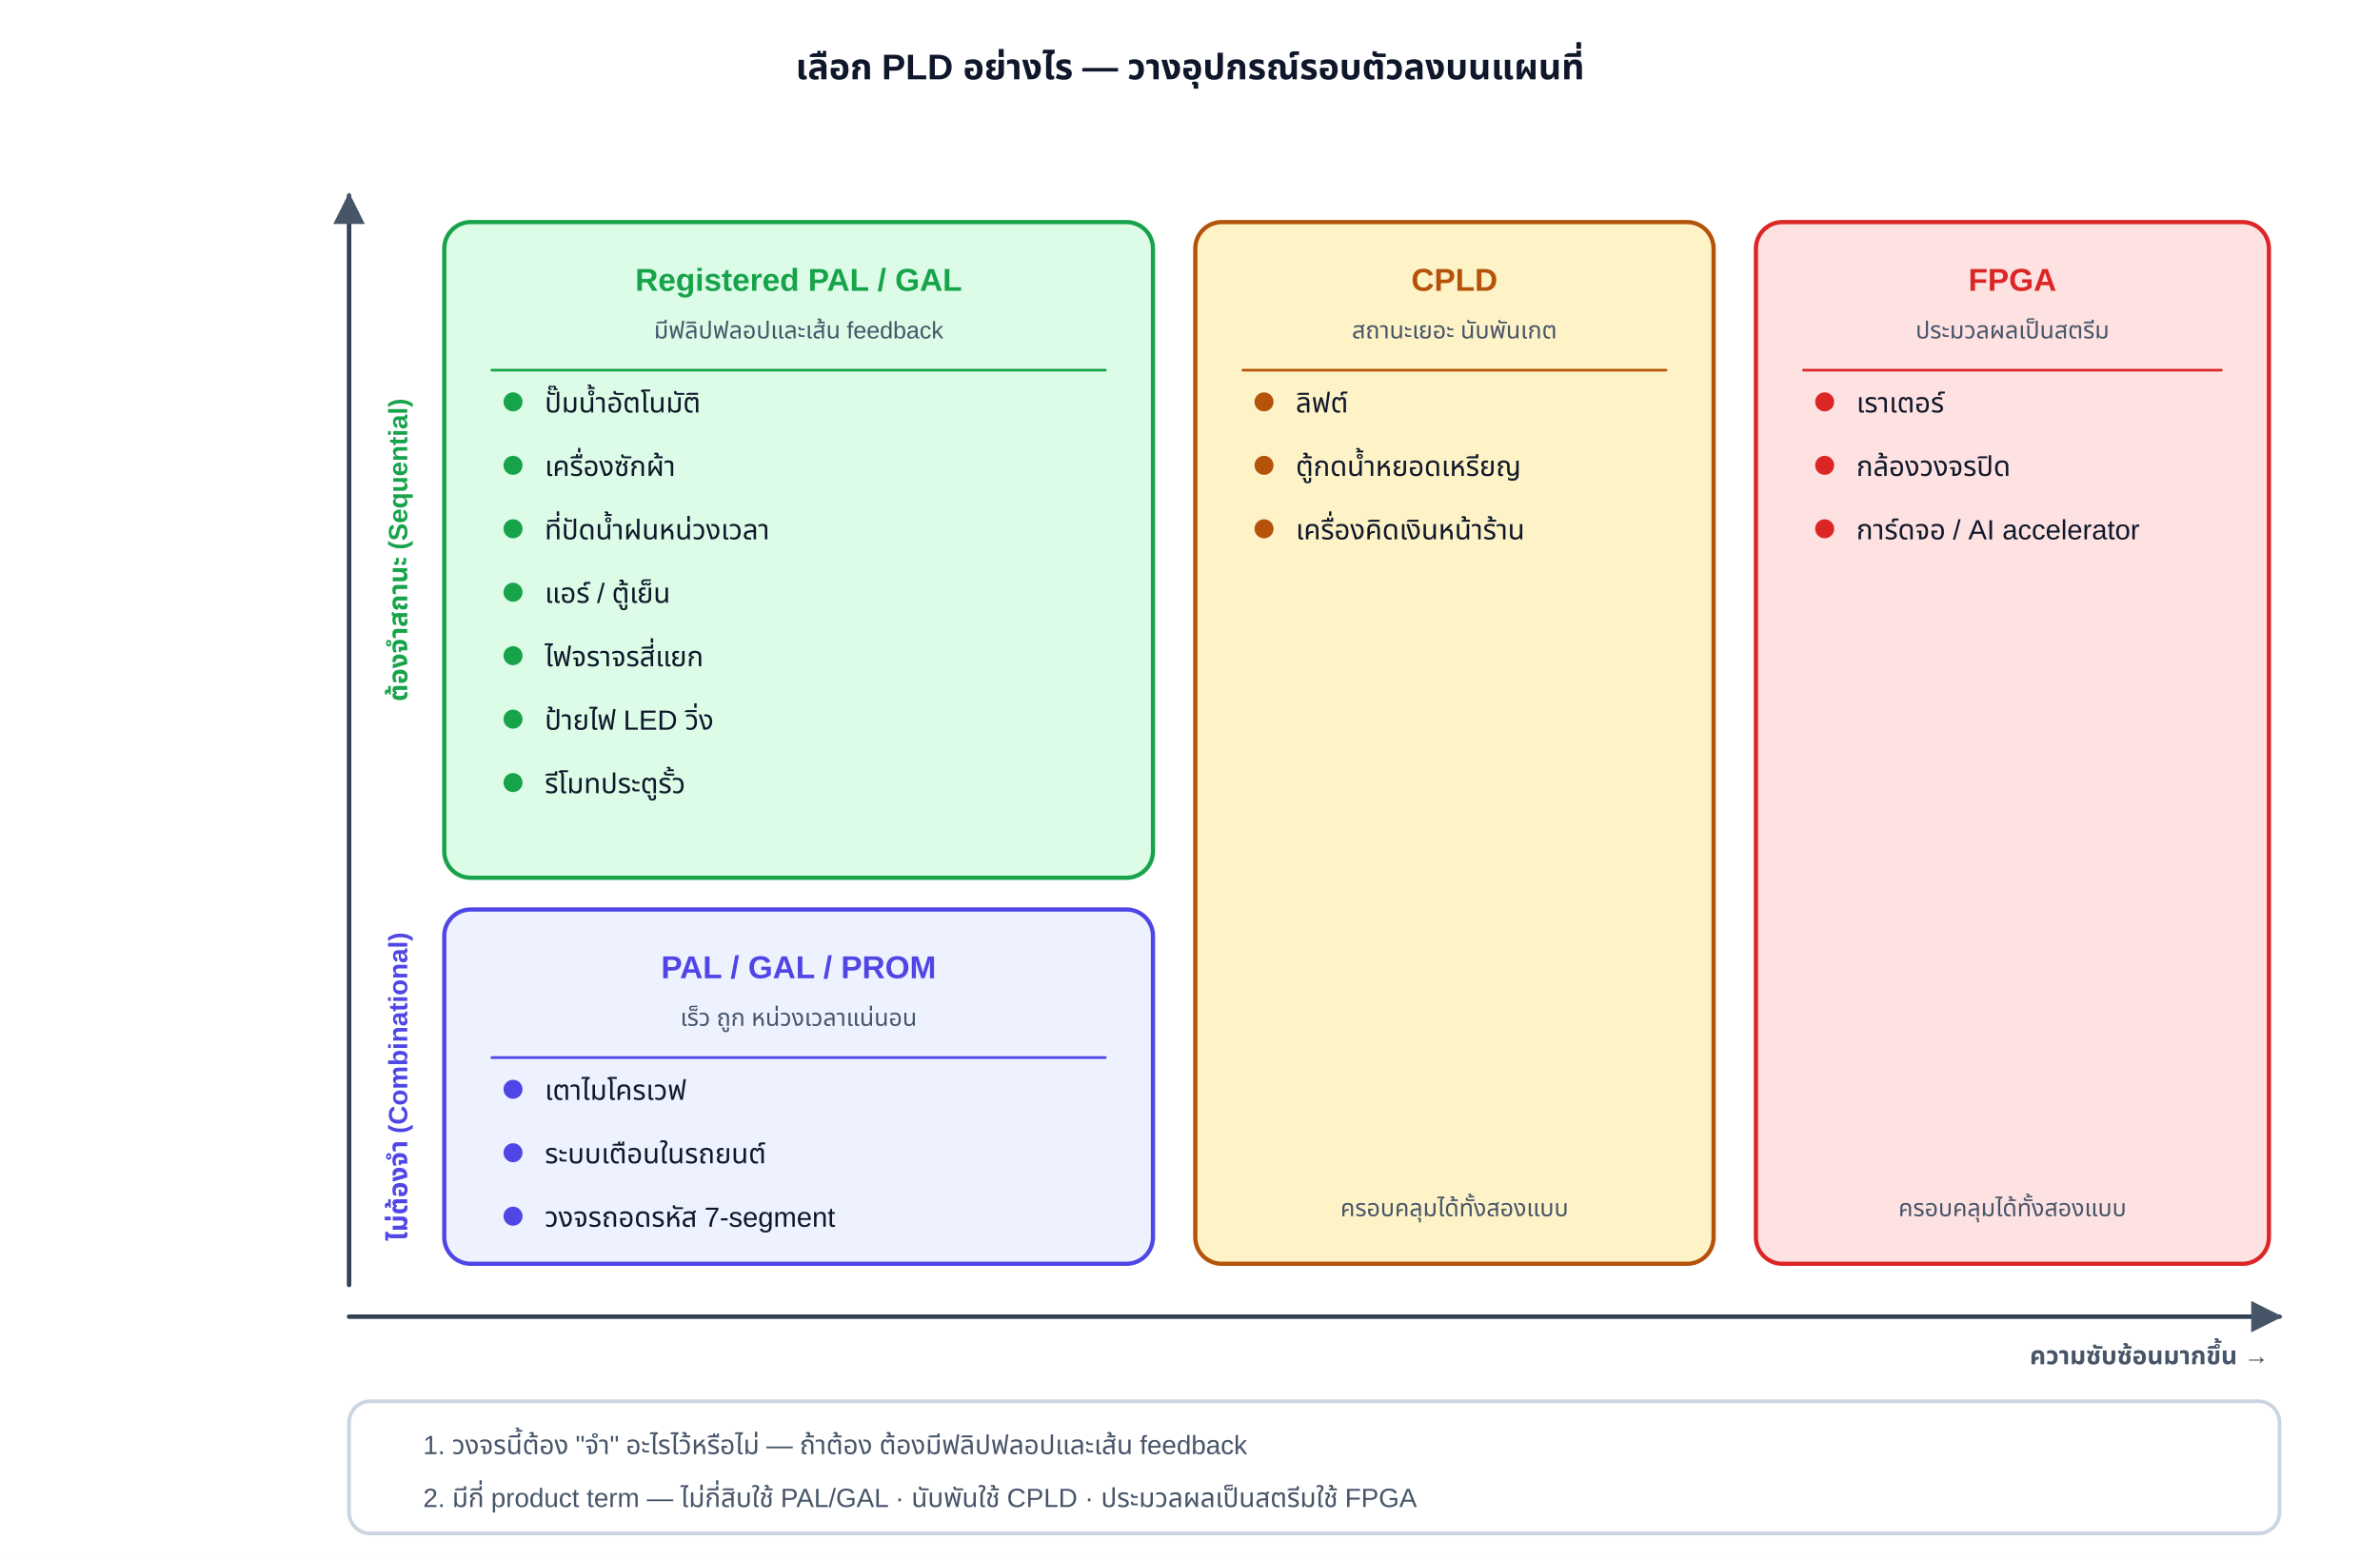
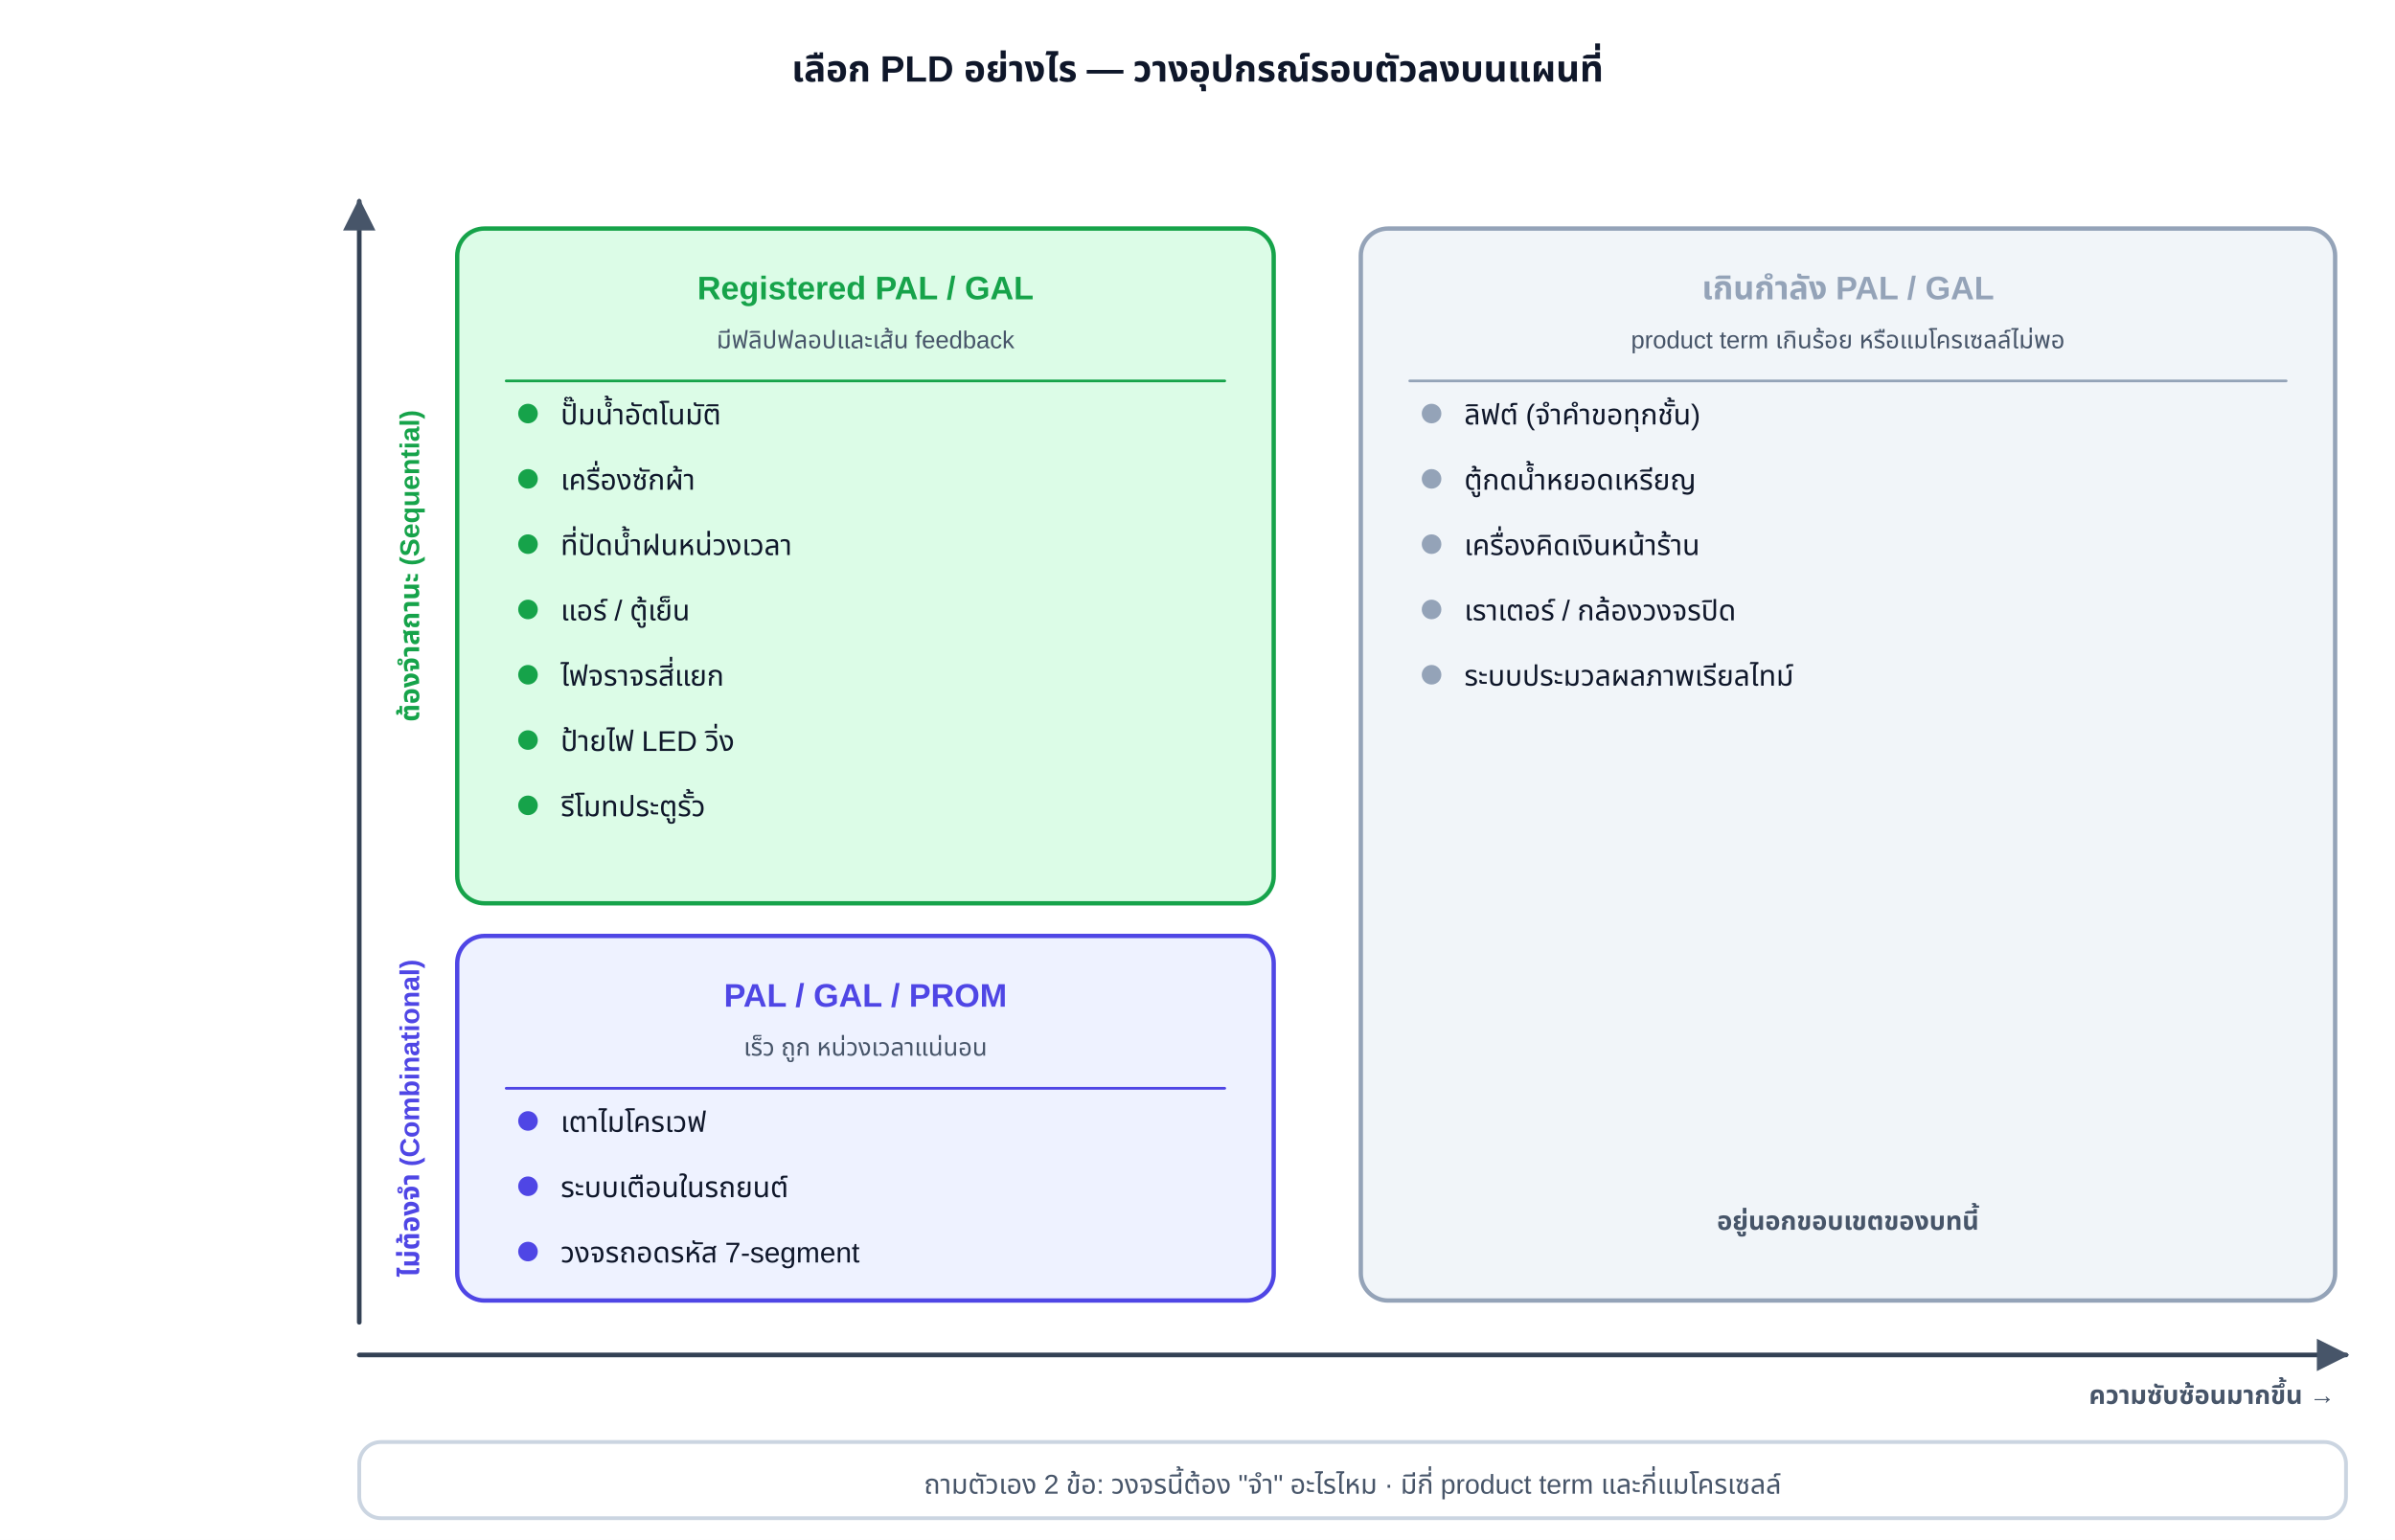
- <svg xmlns="http://www.w3.org/2000/svg" viewBox="0 0 900 590" width="900" height="590" role="img" aria-label="Everyday devices grouped by whether they need state and how complex they are, with the matching PLD family">
+ <svg xmlns="http://www.w3.org/2000/svg" viewBox="0 0 880 566" width="880" height="566" role="img" aria-label="Everyday devices grouped by whether they need state and whether a PAL or GAL can hold them">
  <style>text{font-family:'Noto Sans Thai','Segoe UI',system-ui,-apple-system,'Helvetica Neue',Arial,sans-serif}</style>
-   <rect width="900" height="590" fill="#ffffff" />
+   <rect width="880" height="566" fill="#ffffff" />
  <defs>
    <marker id="am" viewBox="0 0 10 10" refX="9" refY="5" markerWidth="7" markerHeight="7" orient="auto-start-reverse">
      <path d="M0,0 L10,5 L0,10 z" fill="#475569" />
    </marker>
  </defs>
-   <text x="450" y="30" text-anchor="middle" font-size="13.5" font-weight="700" fill="#0f172a">เลือก PLD อย่างไร — วางอุปกรณ์รอบตัวลงบนแผนที่</text>
-   <rect x="168" y="84" width="268" height="248" rx="10" fill="#dcfce7" stroke="#16a34a" stroke-width="1.6" />
-   <text x="302.0" y="110" text-anchor="middle" font-size="12" font-weight="700" fill="#16a34a">Registered PAL / GAL</text>
-   <text x="302.0" y="128" text-anchor="middle" font-size="9" font-weight="400" fill="#475569">มีฟลิปฟลอปและเส้น feedback</text>
-   <line x1="186" y1="140" x2="418" y2="140" stroke="#16a34a" stroke-width="1" stroke-linecap="round" />
+   <text x="440" y="30" text-anchor="middle" font-size="13.5" font-weight="700" fill="#0f172a">เลือก PLD อย่างไร — วางอุปกรณ์รอบตัวลงบนแผนที่</text>
+   <rect x="168" y="84" width="300" height="248" rx="10" fill="#dcfce7" stroke="#16a34a" stroke-width="1.6" />
+   <text x="318.0" y="110" text-anchor="middle" font-size="12" font-weight="700" fill="#16a34a">Registered PAL / GAL</text>
+   <text x="318.0" y="128" text-anchor="middle" font-size="9" font-weight="400" fill="#475569">มีฟลิปฟลอปและเส้น feedback</text>
+   <line x1="186" y1="140" x2="450" y2="140" stroke="#16a34a" stroke-width="1" stroke-linecap="round" />
  <circle cx="194" cy="152" r="3.6" fill="#16a34a" stroke="none" stroke-width="1.4" />
  <text x="206" y="156" text-anchor="start" font-size="10.5" font-weight="400" fill="#0f172a">ปั๊มน้ำอัตโนมัติ</text>
  <circle cx="194" cy="176" r="3.6" fill="#16a34a" stroke="none" stroke-width="1.4" />
  <text x="206" y="180" text-anchor="start" font-size="10.5" font-weight="400" fill="#0f172a">เครื่องซักผ้า</text>
  <circle cx="194" cy="200" r="3.6" fill="#16a34a" stroke="none" stroke-width="1.4" />
  <text x="206" y="204" text-anchor="start" font-size="10.5" font-weight="400" fill="#0f172a">ที่ปัดน้ำฝนหน่วงเวลา</text>
  <circle cx="194" cy="224" r="3.6" fill="#16a34a" stroke="none" stroke-width="1.4" />
  <text x="206" y="228" text-anchor="start" font-size="10.5" font-weight="400" fill="#0f172a">แอร์ / ตู้เย็น</text>
  <circle cx="194" cy="248" r="3.6" fill="#16a34a" stroke="none" stroke-width="1.4" />
  <text x="206" y="252" text-anchor="start" font-size="10.5" font-weight="400" fill="#0f172a">ไฟจราจรสี่แยก</text>
  <circle cx="194" cy="272" r="3.6" fill="#16a34a" stroke="none" stroke-width="1.4" />
  <text x="206" y="276" text-anchor="start" font-size="10.5" font-weight="400" fill="#0f172a">ป้ายไฟ LED วิ่ง</text>
  <circle cx="194" cy="296" r="3.6" fill="#16a34a" stroke="none" stroke-width="1.4" />
  <text x="206" y="300" text-anchor="start" font-size="10.5" font-weight="400" fill="#0f172a">รีโมทประตูรั้ว</text>
-   <rect x="168" y="344" width="268" height="134" rx="10" fill="#eef2ff" stroke="#4f46e5" stroke-width="1.6" />
-   <text x="302.0" y="370" text-anchor="middle" font-size="12" font-weight="700" fill="#4f46e5">PAL / GAL / PROM</text>
-   <text x="302.0" y="388" text-anchor="middle" font-size="9" font-weight="400" fill="#475569">เร็ว ถูก หน่วงเวลาแน่นอน</text>
-   <line x1="186" y1="400" x2="418" y2="400" stroke="#4f46e5" stroke-width="1" stroke-linecap="round" />
+   <rect x="168" y="344" width="300" height="134" rx="10" fill="#eef2ff" stroke="#4f46e5" stroke-width="1.6" />
+   <text x="318.0" y="370" text-anchor="middle" font-size="12" font-weight="700" fill="#4f46e5">PAL / GAL / PROM</text>
+   <text x="318.0" y="388" text-anchor="middle" font-size="9" font-weight="400" fill="#475569">เร็ว ถูก หน่วงเวลาแน่นอน</text>
+   <line x1="186" y1="400" x2="450" y2="400" stroke="#4f46e5" stroke-width="1" stroke-linecap="round" />
  <circle cx="194" cy="412" r="3.6" fill="#4f46e5" stroke="none" stroke-width="1.4" />
  <text x="206" y="416" text-anchor="start" font-size="10.5" font-weight="400" fill="#0f172a">เตาไมโครเวฟ</text>
  <circle cx="194" cy="436" r="3.6" fill="#4f46e5" stroke="none" stroke-width="1.4" />
  <text x="206" y="440" text-anchor="start" font-size="10.5" font-weight="400" fill="#0f172a">ระบบเตือนในรถยนต์</text>
  <circle cx="194" cy="460" r="3.6" fill="#4f46e5" stroke="none" stroke-width="1.4" />
  <text x="206" y="464" text-anchor="start" font-size="10.5" font-weight="400" fill="#0f172a">วงจรถอดรหัส 7-segment</text>
-   <rect x="452" y="84" width="196" height="394" rx="10" fill="#fef3c7" stroke="#b45309" stroke-width="1.6" />
-   <text x="550.0" y="110" text-anchor="middle" font-size="12" font-weight="700" fill="#b45309">CPLD</text>
-   <text x="550.0" y="128" text-anchor="middle" font-size="9" font-weight="400" fill="#475569">สถานะเยอะ นับพันเกต</text>
-   <line x1="470" y1="140" x2="630" y2="140" stroke="#b45309" stroke-width="1" stroke-linecap="round" />
-   <circle cx="478" cy="152" r="3.6" fill="#b45309" stroke="none" stroke-width="1.4" />
-   <text x="490" y="156" text-anchor="start" font-size="10.5" font-weight="400" fill="#0f172a">ลิฟต์</text>
-   <circle cx="478" cy="176" r="3.6" fill="#b45309" stroke="none" stroke-width="1.4" />
-   <text x="490" y="180" text-anchor="start" font-size="10.5" font-weight="400" fill="#0f172a">ตู้กดน้ำหยอดเหรียญ</text>
-   <circle cx="478" cy="200" r="3.6" fill="#b45309" stroke="none" stroke-width="1.4" />
-   <text x="490" y="204" text-anchor="start" font-size="10.5" font-weight="400" fill="#0f172a">เครื่องคิดเงินหน้าร้าน</text>
-   <text x="550.0" y="460" text-anchor="middle" font-size="9" font-weight="400" fill="#475569">ครอบคลุมได้ทั้งสองแบบ</text>
-   <rect x="664" y="84" width="194" height="394" rx="10" fill="#fee2e2" stroke="#dc2626" stroke-width="1.6" />
-   <text x="761.0" y="110" text-anchor="middle" font-size="12" font-weight="700" fill="#dc2626">FPGA</text>
-   <text x="761.0" y="128" text-anchor="middle" font-size="9" font-weight="400" fill="#475569">ประมวลผลเป็นสตรีม</text>
-   <line x1="682" y1="140" x2="840" y2="140" stroke="#dc2626" stroke-width="1" stroke-linecap="round" />
-   <circle cx="690" cy="152" r="3.6" fill="#dc2626" stroke="none" stroke-width="1.4" />
-   <text x="702" y="156" text-anchor="start" font-size="10.5" font-weight="400" fill="#0f172a">เราเตอร์</text>
-   <circle cx="690" cy="176" r="3.6" fill="#dc2626" stroke="none" stroke-width="1.4" />
-   <text x="702" y="180" text-anchor="start" font-size="10.5" font-weight="400" fill="#0f172a">กล้องวงจรปิด</text>
-   <circle cx="690" cy="200" r="3.6" fill="#dc2626" stroke="none" stroke-width="1.4" />
-   <text x="702" y="204" text-anchor="start" font-size="10.5" font-weight="400" fill="#0f172a">การ์ดจอ / AI accelerator</text>
-   <text x="761.0" y="460" text-anchor="middle" font-size="9" font-weight="400" fill="#475569">ครอบคลุมได้ทั้งสองแบบ</text>
+   <rect x="500" y="84" width="358" height="394" rx="10" fill="#f1f5f9" stroke="#94a3b8" stroke-width="1.6" />
+   <text x="679.0" y="110" text-anchor="middle" font-size="12" font-weight="700" fill="#94a3b8">เกินกำลัง PAL / GAL</text>
+   <text x="679.0" y="128" text-anchor="middle" font-size="9" font-weight="400" fill="#475569">product term เกินร้อย หรือแมโครเซลล์ไม่พอ</text>
+   <line x1="518" y1="140" x2="840" y2="140" stroke="#94a3b8" stroke-width="1" stroke-linecap="round" />
+   <circle cx="526" cy="152" r="3.6" fill="#94a3b8" stroke="none" stroke-width="1.4" />
+   <text x="538" y="156" text-anchor="start" font-size="10.5" font-weight="400" fill="#0f172a">ลิฟต์ (จำคำขอทุกชั้น)</text>
+   <circle cx="526" cy="176" r="3.6" fill="#94a3b8" stroke="none" stroke-width="1.4" />
+   <text x="538" y="180" text-anchor="start" font-size="10.5" font-weight="400" fill="#0f172a">ตู้กดน้ำหยอดเหรียญ</text>
+   <circle cx="526" cy="200" r="3.6" fill="#94a3b8" stroke="none" stroke-width="1.4" />
+   <text x="538" y="204" text-anchor="start" font-size="10.5" font-weight="400" fill="#0f172a">เครื่องคิดเงินหน้าร้าน</text>
+   <circle cx="526" cy="224" r="3.6" fill="#94a3b8" stroke="none" stroke-width="1.4" />
+   <text x="538" y="228" text-anchor="start" font-size="10.5" font-weight="400" fill="#0f172a">เราเตอร์ / กล้องวงจรปิด</text>
+   <circle cx="526" cy="248" r="3.6" fill="#94a3b8" stroke="none" stroke-width="1.4" />
+   <text x="538" y="252" text-anchor="start" font-size="10.5" font-weight="400" fill="#0f172a">ระบบประมวลผลภาพเรียลไทม์</text>
+   <text x="679" y="452" text-anchor="middle" font-size="9.5" font-weight="600" fill="#475569">อยู่นอกขอบเขตของบทนี้</text>
  <path d="M132,486 L132,74" fill="none" stroke="#334155" stroke-width="1.7" stroke-linejoin="round" stroke-linecap="round" marker-end="url(#am)" />
  <text x="154" y="208" text-anchor="middle" font-size="10" font-weight="700" fill="#16a34a" transform="rotate(-90 154 208)">ต้องจำสถานะ (Sequential)</text>
  <text x="154" y="411" text-anchor="middle" font-size="10" font-weight="700" fill="#4f46e5" transform="rotate(-90 154 411)">ไม่ต้องจำ (Combinational)</text>
  <path d="M132,498 L862,498" fill="none" stroke="#334155" stroke-width="1.7" stroke-linejoin="round" stroke-linecap="round" marker-end="url(#am)" />
  <text x="858" y="516" text-anchor="end" font-size="9.5" font-weight="700" fill="#475569">ความซับซ้อนมากขึ้น →</text>
-   <rect x="132" y="530" width="730" height="50" rx="8" fill="#ffffff" stroke="#cbd5e1" stroke-width="1.4" />
-   <text x="160" y="550" text-anchor="start" font-size="10" font-weight="400" fill="#475569">1. วงจรนี้ต้อง "จำ" อะไรไว้หรือไม่ — ถ้าต้อง ต้องมีฟลิปฟลอปและเส้น feedback</text>
-   <text x="160" y="570" text-anchor="start" font-size="10" font-weight="400" fill="#475569">2. มีกี่ product term — ไม่กี่สิบใช้ PAL/GAL · นับพันใช้ CPLD · ประมวลผลเป็นสตรีมใช้ FPGA</text>
+   <rect x="132" y="530" width="730" height="28" rx="8" fill="#ffffff" stroke="#cbd5e1" stroke-width="1.4" />
+   <text x="497" y="549" text-anchor="middle" font-size="10" font-weight="400" fill="#475569">ถามตัวเอง 2 ข้อ: วงจรนี้ต้อง "จำ" อะไรไหม  ·  มีกี่ product term และกี่แมโครเซลล์</text>
</svg>
